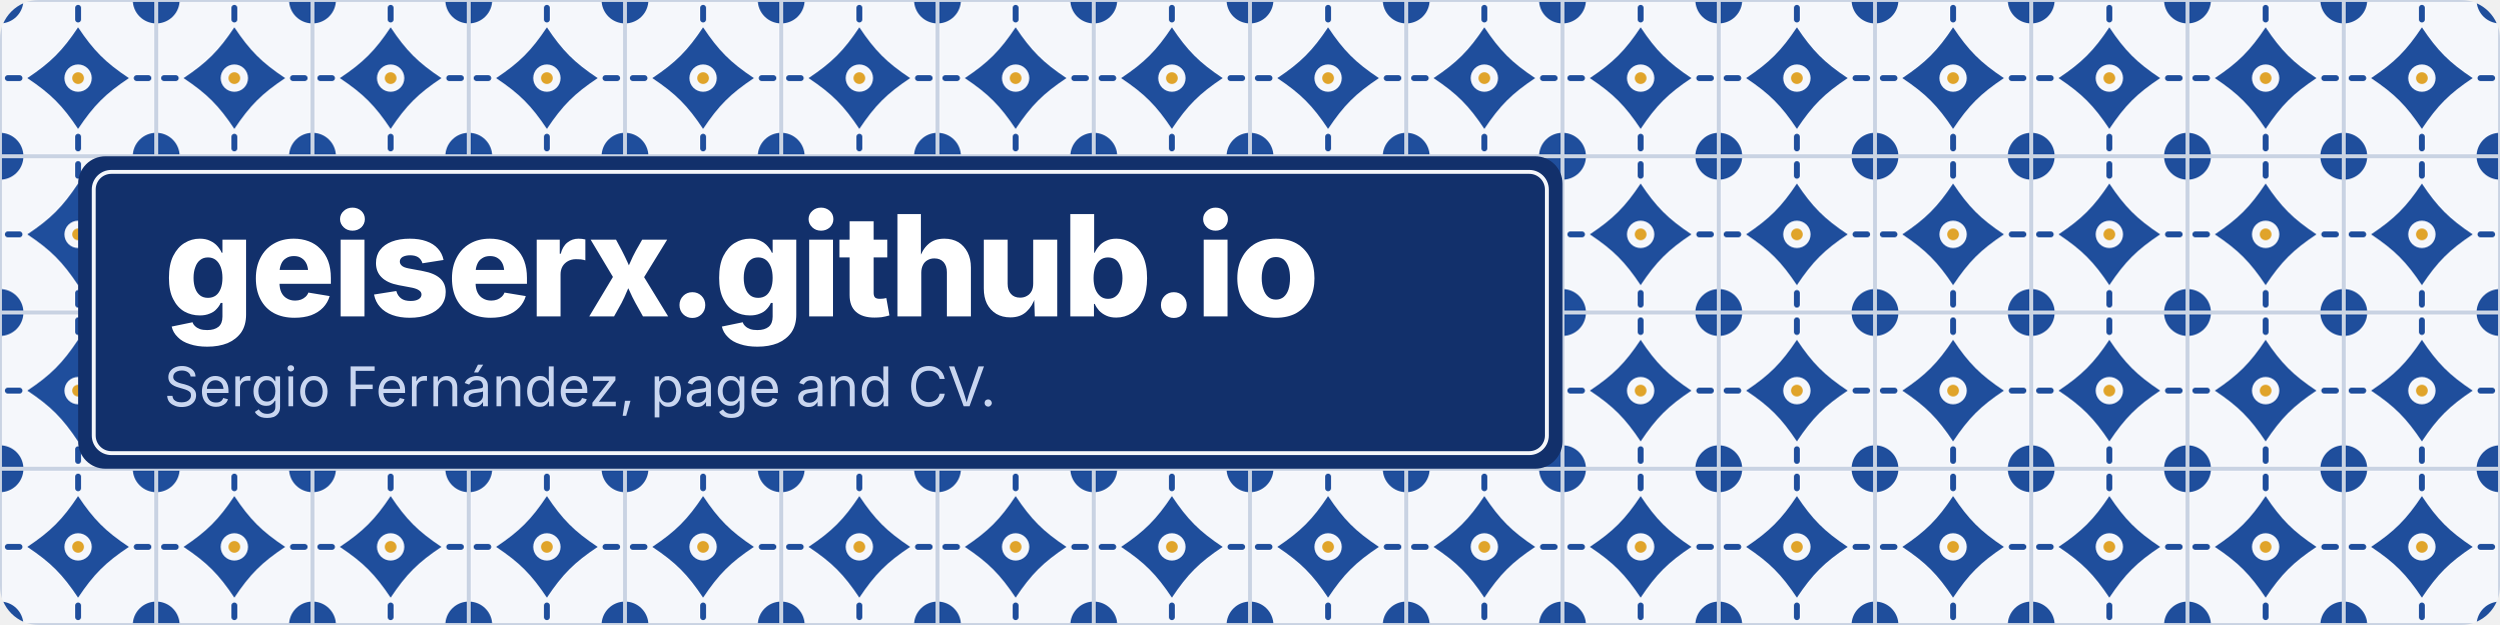
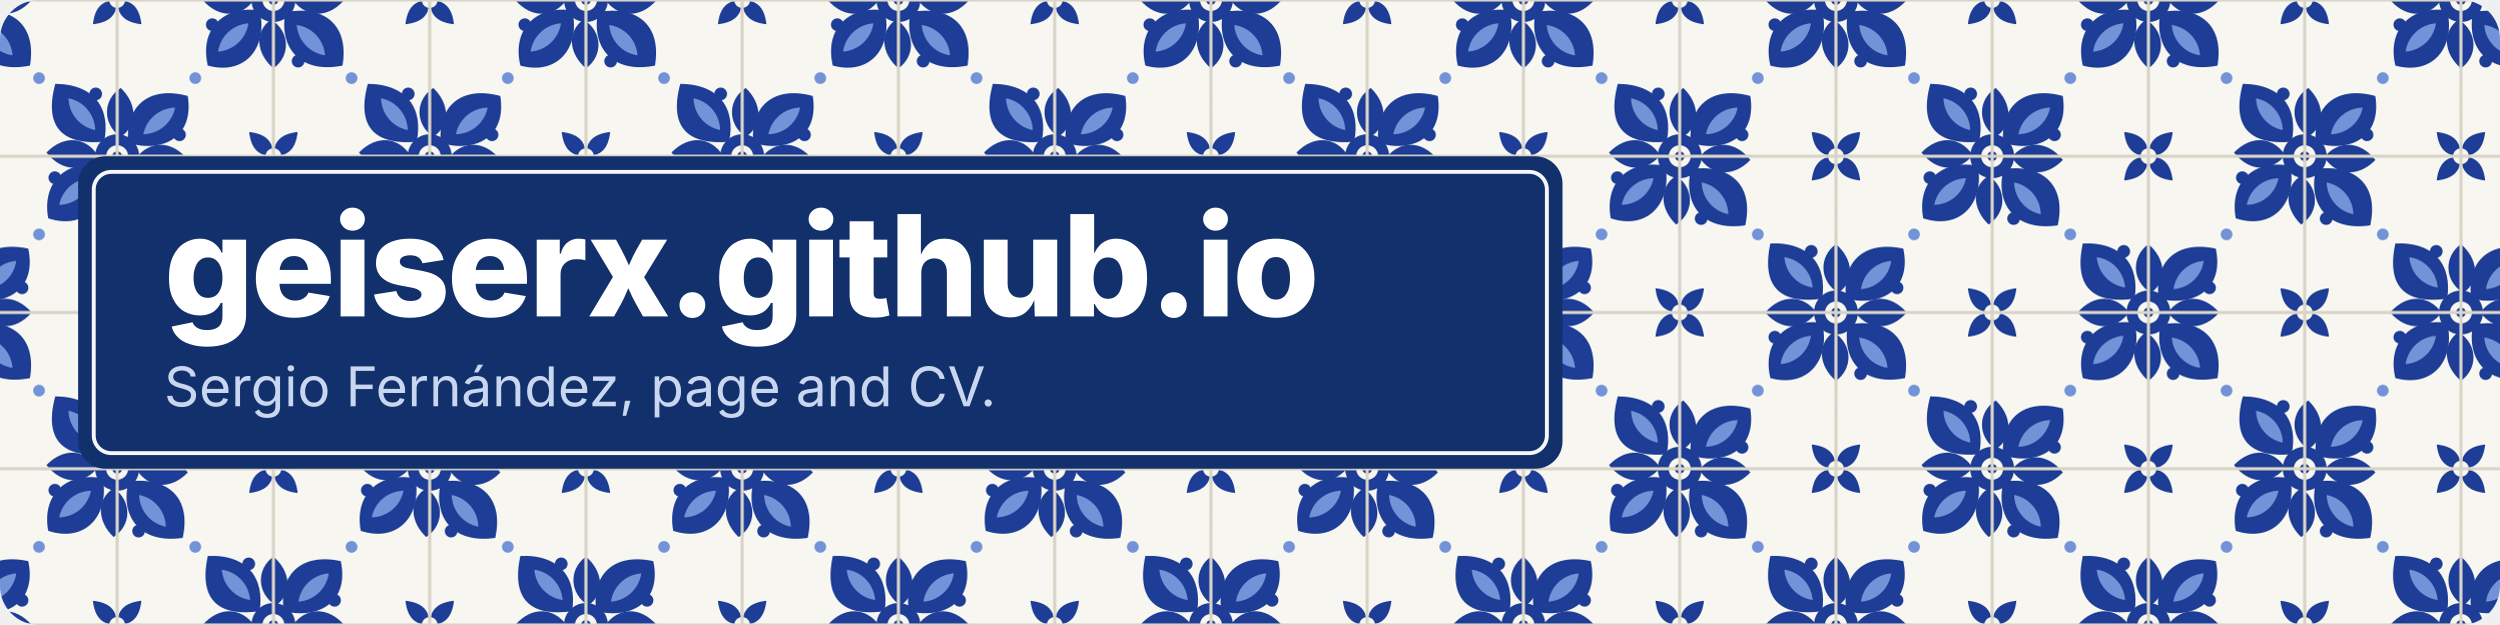
<svg xmlns="http://www.w3.org/2000/svg" viewBox="0 0 1280 320" width="1280" height="320" role="img" aria-label="geiserx.github.io">
  <defs>
    <clipPath id="c">
      <rect width="1280" height="320" rx="20" />
    </clipPath>
-     <pattern id="az" width="80" height="80" patternUnits="userSpaceOnUse" x="0" y="0">
-       <rect width="80" height="80" fill="#F5F7FB" />
-       <path d="M40 14C48 26 54 32 66 40C54 48 48 54 40 66C32 54 26 48 14 40C26 32 32 26 40 14Z" fill="#1F4E9C" />
-       <circle cx="40" cy="40" r="7" fill="#F5F7FB" />
-       <circle cx="40" cy="40" r="3" fill="#E0A42B" />
-       <path d="M0 12A12 12 0 0 0 12 0H0ZM80 12A12 12 0 0 1 68 0H80ZM0 68A12 12 0 0 1 12 80H0ZM80 68A12 12 0 0 0 68 80H80Z" fill="#1F4E9C" />
-       <path d="M40 4V10M40 70V76M4 40H10M70 40H76" stroke="#1F4E9C" stroke-width="3" stroke-linecap="round" />
-       <rect width="80" height="80" fill="none" stroke="#C9D3E3" stroke-width="2" />
-     </pattern>
    <path id="g0" d="m22.1 15.5q-5.1 0-8.9-1.3q-3.9-1.2-6.2-3.6q-2.4-2.3-3.1-5.4l10.7-2.2q.3 1.1 1.3 2q.9 .9 2.5 1.5q1.5 .5 3.7 .5q3.7 0 5.8-1.7q2-1.7 2-5.2l0-7l-.9 0q-.8 1.8-2.2 3.2q-1.3 1.5-3.5 2.3q-2.1 .9-5 .9q-4.3 0-7.9-2q-3.6-2.1-5.7-6.3q-2.2-4.2-2.2-10.9q0-6.9 2.2-11.3q2.3-4.5 5.8-6.6q3.6-2.2 7.8-2.2q3.1 0 5.3 1.1q2.2 1 3.7 2.7q1.5 1.7 2.2 3.4l.4 0l0-6.7l12.1 0l0 38.4q0 5.4-2.5 9.1q-2.6 3.6-7 5.5q-4.5 1.8-10.4 1.8zm.4-25q2.3 0 4-1.2q1.6-1.2 2.5-3.5q.9-2.3 .9-5.5q0-3.2-.9-5.6q-.9-2.3-2.5-3.6q-1.7-1.3-4-1.3q-2.4 0-4 1.3q-1.7 1.3-2.5 3.7q-.9 2.3-.9 5.5q0 3.2 .9 5.5q.8 2.2 2.5 3.5q1.6 1.2 4 1.2z" />
    <path id="g1" d="m22.3 .7q-6.1 0-10.6-2.4q-4.4-2.4-6.8-7q-2.4-4.5-2.4-10.8q0-6.1 2.4-10.6q2.4-4.6 6.7-7.1q4.4-2.6 10.3-2.6q4.1 0 7.6 1.3q3.5 1.3 6 3.9q2.6 2.5 4 6.2q1.4 3.8 1.4 8.7l0 3l-34 0l0-7.1l28.1 0l-5.7 1.7q0-2.8-.8-4.7q-.9-2-2.5-3q-1.6-1.1-4-1.1q-2.4 0-4 1.1q-1.7 1-2.5 2.9q-.9 2-.9 4.5l0 5.2q0 3 1 5q1 2 2.8 3q1.8 1.1 4.2 1.1q1.6 0 3-.5q1.3-.5 2.3-1.4q1-.9 1.5-2.2l10.9 1.8q-1 3.4-3.4 5.9q-2.4 2.5-6.1 3.9q-3.7 1.3-8.5 1.3z" />
    <path id="g2" d="m4.1-0l0-39.3l12.2 0l0 39.3l-12.2 0zm6.1-43.9q-2.7 0-4.5-1.7q-1.9-1.8-1.9-4.2q0-2.5 1.9-4.2q1.8-1.7 4.5-1.7q2.6 0 4.5 1.7q1.8 1.7 1.8 4.2q0 2.4-1.8 4.2q-1.9 1.7-4.5 1.7z" />
    <path id="g3" d="m20.6 .7q-5 0-8.9-1.4q-3.9-1.4-6.3-4.1q-2.4-2.7-3.1-6.4l11.4-1.8q.7 2.5 2.5 3.8q1.7 1.3 4.9 1.3q2.5 0 4-.9q1.5-.9 1.5-2.4q0-1.3-1.2-2.1q-1.2-.9-3.6-1.4l-6.9-1.3q-5.8-1.1-8.7-4q-2.9-2.8-2.9-7.3q0-4 2.1-6.7q2.1-2.8 6-4.3q3.9-1.5 9.2-1.5q4.9 0 8.5 1.3q3.7 1.3 5.9 3.8q2.2 2.4 2.9 5.8l-10.8 1.7q-.6-2-2.2-3.1q-1.6-1-4.1-1q-2.2 0-3.8 .8q-1.5 .9-1.5 2.4q0 1.2 1 2.1q.9 .9 3.4 1.4l7.5 1.4q5.9 1.1 8.8 3.8q2.8 2.6 2.8 6.9q0 4-2.3 7q-2.4 3-6.6 4.6q-4.1 1.6-9.5 1.6z" />
    <path id="g4" d="m4.1-0l0-39.3l11.8 0l0 7.2l.5 0q1-3.9 3.5-5.8q2.4-1.9 5.6-1.9q.9 0 1.8 .1q1 .1 1.7 .3l0 10.7q-.8-.3-2.3-.5q-1.4-.1-2.5-.1q-2.3 0-4.1 1q-1.8 1-2.8 2.7q-1 1.8-1 4.1l0 21.5l-12.2 0z" />
    <path id="g5" d="m1.2-0l15-25l0 9.6l-14.3-23.9l13 0l3 5.6q1.6 3.1 3 6.2q1.3 3.2 2.7 6.1l-4.3 0q1.4-2.9 2.8-6.1q1.3-3.1 3-6.2l3.2-5.6l12.8 0l-14.7 23.9l0-9.4l15.2 24.8l-12.9 0l-3.8-6.8q-1.7-3.1-3.1-6.3q-1.4-3.2-2.8-6.1l4.3 0q-1.3 2.9-2.7 6.1q-1.3 3.2-2.9 6.3l-3.8 6.8l-12.7 0z" />
    <path id="g6" d="m12.7 .8q-2.8 0-4.7-1.9q-1.9-1.9-1.9-4.7q0-2.8 1.9-4.7q1.9-1.9 4.7-1.9q2.8 0 4.7 1.9q1.9 1.9 1.9 4.7q0 2.8-1.9 4.7q-1.9 1.9-4.7 1.9z" />
    <path id="g7" d="m25.2-39.3l0 9.1l-24.5 0l0-9.1l24.5 0zm-19.3-9.4l12.3 0l0 36.7q0 1.5 .7 2.3q.8 .7 2.4 .7q.6 0 1.8-.1q1.1-.2 1.6-.3l1.6 8.9q-2.1 .6-4 .9q-1.9 .2-3.7 .2q-6.2 0-9.5-3q-3.2-2.9-3.2-8.5l0-37.8z" />
    <path id="g8" d="m16.3-22.4l0 22.4l-12.2 0l0-52.4l12 0l0 23l-.8 0q1.4-4.7 4.5-7.5q3.1-2.9 8.3-2.9q4.1 0 7.2 1.8q3 1.9 4.7 5.2q1.7 3.3 1.7 7.8l0 25l-12.3 0l0-22.6q0-3.3-1.7-5.2q-1.7-1.9-4.7-1.9q-2 0-3.5 .9q-1.5 .8-2.3 2.4q-.9 1.7-.9 4z" />
    <path id="g9" d="m17.7 .5q-4.1 0-7.2-1.8q-3.1-1.9-4.8-5.2q-1.6-3.3-1.6-7.8l0-25l12.2 0l0 22.6q0 3.3 1.7 5.2q1.7 1.9 4.7 1.9q2 0 3.5-.9q1.5-.8 2.4-2.5q.8-1.6 .8-3.9l0-22.4l12.3 0l0 39.3l-11.5 0l-.3-9.9l.6 0q-1.5 4.7-4.6 7.5q-3.1 2.9-8.2 2.9z" />
    <path id="g10" d="m27.6 .6q-3 0-5.1-1q-2.2-1-3.7-2.6q-1.4-1.6-2.2-3.4l-.4 0l0 6.4l-12.1 0l0-52.4l12.2 0l0 19.8l.3 0q.7-1.7 2.2-3.4q1.4-1.7 3.6-2.7q2.2-1.1 5.3-1.1q4.2 0 7.7 2.2q3.6 2.1 5.8 6.6q2.2 4.5 2.2 11.4q0 6.7-2.1 11.1q-2.1 4.5-5.7 6.8q-3.6 2.3-8 2.3zm-4.2-9.6q2.4 0 4-1.3q1.7-1.3 2.5-3.7q.9-2.4 .9-5.6q0-3.2-.9-5.6q-.8-2.4-2.4-3.7q-1.7-1.3-4.1-1.3q-2.3 0-4 1.3q-1.6 1.3-2.5 3.6q-.9 2.4-.9 5.7q0 3.2 .9 5.6q.9 2.3 2.6 3.7q1.6 1.3 3.9 1.3z" />
    <path id="g11" d="m22.3 .7q-6.1 0-10.6-2.5q-4.4-2.6-6.8-7.1q-2.4-4.6-2.4-10.6q0-6.1 2.4-10.6q2.4-4.6 6.8-7.2q4.5-2.5 10.6-2.5q6.2 0 10.6 2.5q4.4 2.6 6.8 7.2q2.3 4.5 2.3 10.6q0 6-2.3 10.6q-2.4 4.5-6.8 7.1q-4.4 2.5-10.6 2.5zm0-9.3q2.3 0 4-1.4q1.6-1.4 2.4-3.8q.8-2.5 .8-5.8q0-3.3-.8-5.7q-.8-2.4-2.4-3.8q-1.7-1.3-4-1.3q-2.4 0-4 1.3q-1.6 1.4-2.4 3.8q-.9 2.4-.9 5.7q0 3.3 .9 5.8q.8 2.4 2.4 3.8q1.6 1.4 4 1.4z" />
    <path id="g12" d="m9 .4q-2.2 0-3.8-.8q-1.7-.7-2.6-1.9q-.9-1.3-1-3l2.7 0q.1 1.1 .7 1.9q.7 .7 1.7 1.1q1.1 .3 2.3 .3q1.4 0 2.5-.4q1.1-.5 1.7-1.3q.6-.8 .6-1.9q0-1-.5-1.6q-.6-.6-1.5-1q-.9-.4-2-.7l-2.4-.7q-2.5-.7-3.9-2q-1.3-1.3-1.3-3.3q0-1.7 .9-3q.9-1.3 2.5-2q1.6-.7 3.6-.7q2 0 3.5 .7q1.6 .7 2.5 1.9q.9 1.2 .9 2.8l-2.5 0q-.2-1.5-1.5-2.3q-1.2-.8-3-.8q-1.3 0-2.3 .4q-1 .4-1.6 1.2q-.5 .7-.5 1.7q0 1 .7 1.7q.6 .6 1.5 1q.9 .4 1.7 .6l2 .5q.8 .2 1.8 .6q1 .4 1.9 1q.9 .7 1.5 1.6q.6 1 .6 2.4q0 1.7-.9 3.1q-.9 1.3-2.5 2.1q-1.7 .8-4 .8z" />
    <path id="g13" d="m8.6 .3q-2.2 0-3.8-1q-1.6-.9-2.5-2.7q-.9-1.8-.9-4.1q0-2.4 .9-4.2q.8-1.8 2.4-2.8q1.5-1 3.6-1q1.2 0 2.4 .4q1.2 .4 2.1 1.3q1 .9 1.6 2.4q.6 1.4 .6 3.6l0 1l-11.9 0l0-2.1l10.5 0l-1.1 .8q0-1.5-.5-2.7q-.5-1.2-1.4-1.8q-.9-.7-2.3-.7q-1.4 0-2.4 .7q-1 .7-1.5 1.8q-.5 1-.5 2.3l0 1.4q0 1.7 .6 2.8q.6 1.2 1.6 1.8q1.1 .6 2.5 .6q.9 0 1.6-.2q.8-.3 1.3-.8q.5-.5 .8-1.3l2.4 .6q-.3 1.2-1.2 2.1q-.8 .8-2.1 1.3q-1.2 .5-2.8 .5z" />
    <path id="g14" d="m2.2-0l0-15.3l2.3 0l0 2.4l.2 0q.4-1.2 1.5-1.9q1.1-.7 2.5-.7q.2 0 .6 0q.4 0 .6 0l0 2.5q-.1 0-.5-.1q-.5 0-1 0q-1.1 0-1.9 .4q-.9 .5-1.4 1.3q-.5 .8-.5 1.8l0 9.6l-2.4 0z" />
    <path id="g15" d="m8.4 6q-1.7 0-3-.4q-1.2-.4-2-1.1q-.9-.7-1.3-1.6l2-1.3q.3 .5 .8 1q.5 .5 1.3 .9q.8 .4 2.2 .4q1.8 0 3-.9q1.2-.9 1.2-2.7l0-3.1l-.3 0q-.2 .4-.7 1q-.5 .6-1.4 1.1q-.8 .5-2.3 .5q-1.9 0-3.3-.9q-1.5-.9-2.3-2.6q-.9-1.6-.9-4q0-2.4 .9-4.1q.8-1.8 2.3-2.7q1.4-1 3.3-1q1.5 0 2.4 .5q.9 .5 1.3 1.1q.5 .7 .8 1.1l.2 0l0-2.5l2.4 0l0 15.7q0 2-.9 3.2q-.9 1.3-2.4 1.9q-1.5 .5-3.3 .5zm-.1-8.4q1.4 0 2.3-.7q1-.6 1.5-1.8q.5-1.2 .5-2.9q0-1.6-.5-2.8q-.5-1.3-1.4-2q-1-.7-2.4-.7q-1.5 0-2.4 .8q-1 .7-1.5 2q-.5 1.2-.5 2.7q0 1.6 .5 2.8q.5 1.2 1.5 1.9q.9 .7 2.4 .7z" />
    <path id="g16" d="m2.2-0l0-15.3l2.4 0l0 15.3l-2.4 0zm1.2-17.8q-.7 0-1.2-.5q-.5-.4-.5-1.1q0-.7 .5-1.2q.5-.4 1.2-.4q.7 0 1.2 .4q.5 .5 .5 1.2q0 .7-.5 1.1q-.5 .5-1.2 .5z" />
    <path id="g17" d="m8.4 .3q-2.1 0-3.7-1q-1.5-.9-2.4-2.7q-.9-1.8-.9-4.1q0-2.4 .9-4.2q.9-1.8 2.4-2.8q1.6-1 3.7-1q2.1 0 3.6 1q1.6 1 2.5 2.8q.9 1.8 .9 4.2q0 2.3-.9 4.1q-.9 1.8-2.5 2.7q-1.5 1-3.6 1zm0-2.2q1.5 0 2.5-.8q1-.8 1.5-2.1q.5-1.2 .5-2.7q0-1.6-.5-2.9q-.5-1.3-1.5-2.1q-1-.8-2.5-.8q-1.6 0-2.5 .8q-1 .8-1.5 2.1q-.5 1.3-.5 2.9q0 1.5 .5 2.7q.5 1.3 1.5 2.1q.9 .8 2.5 .8z" />
    <path id="g19" d="m2.5-0l0-20.4l12.3 0l0 2.3l-9.7 0l0 7l8.7 0l0 2.3l-8.7 0l0 8.8l-2.6 0z" />
    <path id="g20" d="m4.6-9.2l0 9.2l-2.4 0l0-15.3l2.3 0l0 3.7l-.3 0q.7-2.1 2-3q1.3-.9 3-.9q1.6 0 2.7 .7q1.2 .6 1.8 1.9q.7 1.3 .7 3.2l0 9.7l-2.5 0l0-9.5q0-1.8-.9-2.8q-.9-1-2.5-1q-1.1 0-2 .5q-.9 .5-1.4 1.4q-.5 .9-.5 2.2z" />
    <path id="g21" d="m6.4 .4q-1.4 0-2.6-.6q-1.2-.5-1.9-1.6q-.7-1-.7-2.5q0-1.4 .6-2.2q.5-.8 1.3-1.3q.9-.4 2-.7q1-.2 2.1-.3q1.3-.2 2.2-.3q.9-.1 1.3-.3q.4-.3 .4-.8l0-.1q0-1-.4-1.6q-.3-.7-1-1.1q-.7-.3-1.8-.3q-1.1 0-1.9 .3q-.8 .4-1.2 .9q-.5 .5-.8 1l-2.3-.8q.6-1.3 1.6-2.1q1-.8 2.2-1.1q1.2-.4 2.3-.4q.8 0 1.8 .2q1 .2 1.9 .7q.9 .6 1.5 1.7q.6 1 .6 2.8l0 10.1l-2.5 0l0-2.1l-.1 0q-.3 .6-.9 1.1q-.5 .6-1.4 1q-1 .4-2.3 .4zm.5-2.2q1.3 0 2.3-.6q.9-.5 1.4-1.3q.5-.9 .5-1.8l0-2.1q-.1 .1-.7 .3q-.5 .1-1.1 .2q-.7 .1-1.3 .2q-.6 .1-.9 .1q-.9 .1-1.7 .4q-.8 .3-1.2 .8q-.5 .5-.5 1.4q0 .8 .4 1.3q.4 .5 1.1 .8q.7 .3 1.7 .3zm-.4-15.5l2-4l2.7 0l-2.6 4l-2.1 0z" />
    <path id="g22" d="m7.9 .3q-1.9 0-3.4-.9q-1.4-1-2.3-2.8q-.8-1.8-.8-4.2q0-2.4 .8-4.2q.9-1.8 2.3-2.7q1.5-1 3.4-1q1.5 0 2.4 .5q.8 .5 1.3 1.1q.5 .7 .7 1.1l.2 0l0-7.6l2.5 0l0 20.4l-2.4 0l0-2.4l-.3 0q-.2 .5-.7 1.1q-.5 .6-1.4 1.1q-.8 .5-2.3 .5zm.4-2.2q1.4 0 2.3-.7q1-.7 1.5-2q.5-1.3 .5-3q0-1.7-.5-3q-.5-1.3-1.5-2q-.9-.7-2.3-.7q-1.5 0-2.5 .8q-.9 .7-1.4 2q-.5 1.3-.5 2.9q0 1.6 .5 2.9q.5 1.3 1.5 2.1q.9 .7 2.4 .7z" />
    <path id="g23" d="m1.7-0l0-1.8l8.6-11.1l0-.1l-8.3 0l0-2.3l11.5 0l0 2l-8.4 10.9l0 .1l8.6 0l0 2.3l-12 0z" />
    <path id="g24" d="m1.8 4.9l1.2-7.7l2.8 0l-2.2 7.7l-1.8 0z" />
    <path id="g25" d="m2.2 5.7l0-21l2.3 0l0 2.5l.3 0q.3-.4 .7-1.1q.5-.6 1.4-1.1q.9-.5 2.3-.5q2 0 3.4 1q1.5 .9 2.3 2.7q.8 1.8 .8 4.2q0 2.4-.8 4.2q-.8 1.8-2.3 2.8q-1.4 .9-3.3 .9q-1.5 0-2.4-.5q-.9-.5-1.3-1.1q-.5-.6-.8-1.1l-.2 0l0 8.1l-2.4 0zm6.7-7.6q1.4 0 2.4-.7q.9-.8 1.4-2.1q.5-1.3 .5-2.9q0-1.6-.5-2.9q-.4-1.3-1.4-2q-1-.8-2.4-.8q-1.4 0-2.4 .7q-.9 .7-1.4 2q-.5 1.3-.5 3q0 1.7 .5 3q.5 1.3 1.4 2q1 .7 2.4 .7z" />
    <path id="g26" d="m6.4 .4q-1.4 0-2.6-.6q-1.2-.5-1.9-1.6q-.7-1-.7-2.5q0-1.4 .6-2.2q.5-.8 1.3-1.3q.9-.4 2-.7q1-.2 2.1-.3q1.3-.2 2.2-.3q.9-.1 1.3-.3q.4-.3 .4-.8l0-.1q0-1-.4-1.6q-.3-.7-1-1.1q-.7-.3-1.8-.3q-1.1 0-1.9 .3q-.8 .4-1.2 .9q-.5 .5-.8 1l-2.3-.8q.6-1.3 1.6-2.1q1-.8 2.2-1.1q1.2-.4 2.3-.4q.8 0 1.8 .2q1 .2 1.9 .7q.9 .6 1.5 1.7q.6 1 .6 2.8l0 10.1l-2.5 0l0-2.1l-.1 0q-.3 .6-.9 1.1q-.5 .6-1.4 1q-1 .4-2.3 .4zm.5-2.2q1.3 0 2.3-.6q.9-.5 1.4-1.3q.5-.9 .5-1.8l0-2.1q-.1 .1-.7 .3q-.5 .1-1.1 .2q-.7 .1-1.3 .2q-.6 .1-.9 .1q-.9 .1-1.7 .4q-.8 .3-1.2 .8q-.5 .5-.5 1.4q0 .8 .4 1.3q.4 .5 1.1 .8q.7 .3 1.7 .3z" />
    <path id="g27" d="m10.7 .3q-2.6 0-4.7-1.3q-2-1.3-3.2-3.6q-1.1-2.3-1.1-5.6q0-3.2 1.1-5.6q1.2-2.3 3.2-3.6q2.1-1.2 4.7-1.2q1.5 0 2.9 .4q1.4 .5 2.5 1.3q1.1 .9 1.8 2.1q.7 1.3 1 2.8l-2.6 0q-.2-1-.7-1.8q-.5-.8-1.3-1.3q-.8-.6-1.7-.9q-.9-.2-1.9-.2q-1.8 0-3.3 .9q-1.5 .9-2.3 2.7q-.9 1.8-.9 4.4q0 2.6 .9 4.4q.8 1.8 2.3 2.7q1.5 1 3.3 1q1 0 1.9-.3q.9-.3 1.7-.8q.8-.6 1.3-1.4q.5-.8 .7-1.8l2.6 0q-.2 1.5-1 2.8q-.7 1.2-1.8 2.1q-1.1 .9-2.5 1.3q-1.3 .5-2.9 .5z" />
    <path id="g28" d="m8.2-0l-7.5-20.4l2.7 0l4.4 12.1q.3 1.1 .9 2.8q.5 1.7 1.3 4.3l-.5 0q.7-2.6 1.2-4.3q.6-1.7 .9-2.8l4.2-12.1l2.8 0l-7.4 20.4l-3 0z" />
    <path id="g29" d="m4 .2q-.7 0-1.3-.6q-.5-.5-.5-1.3q0-.7 .5-1.3q.6-.5 1.3-.5q.8 0 1.3 .5q.6 .6 .6 1.3q0 .8-.6 1.3q-.5 .6-1.3 .6z" />
+     <g id="ros">
+       <path d="M7 0C16 -13 29 -15 39 -1C29 14 15 12 7 0Z" transform="rotate(45)" fill="#1D3D96" />
+       <path d="M14 0C19 -4 26 -4 31 0C26 4 19 4 14 0Z" transform="rotate(47)" fill="#7393D8" />
+       <path d="M8 0C13 -7 22 -8 29 0C22 8 13 7 8 0Z" transform="rotate(0)" fill="#1D3D96" />
+       <circle cx="0" cy="-27" r="2.6" transform="rotate(68)" fill="#1D3D96" />
+       <path d="M7 1C15 -12 30 -14 38 0C30 13 16 13 7 1Z" transform="rotate(135)" fill="#1D3D96" />
+       <path d="M14 0C19 -4 26 -4 31 0C26 4 19 4 14 0Z" transform="rotate(137)" fill="#7393D8" />
+       <path d="M8 1C13 -7 23 -7 28 0C22 7 13 8 8 1Z" transform="rotate(90)" fill="#1D3D96" />
+       <circle cx="0" cy="-27" r="2.6" transform="rotate(158)" fill="#1D3D96" />
+       <path d="M8 0C17 -12 28 -16 39 1C28 13 16 11 8 0Z" transform="rotate(225)" fill="#1D3D96" />
+       <path d="M14 0C19 -4 26 -4 31 0C26 4 19 4 14 0Z" transform="rotate(227)" fill="#7393D8" />
+       <path d="M8 0C13 -7 22 -8 29 0C22 8 13 7 8 0Z" transform="rotate(180)" fill="#1D3D96" />
+       <circle cx="0" cy="-27" r="2.6" transform="rotate(248)" fill="#1D3D96" />
+       <path d="M7 -1C16 -13 29 -13 38 1C29 15 15 12 7 -1Z" transform="rotate(315)" fill="#1D3D96" />
+       <path d="M14 0C19 -4 26 -4 31 0C26 4 19 4 14 0Z" transform="rotate(317)" fill="#7393D8" />
+       <path d="M8 1C13 -7 23 -7 28 0C22 7 13 8 8 1Z" transform="rotate(270)" fill="#1D3D96" />
+       <circle cx="0" cy="-27" r="2.6" transform="rotate(338)" fill="#1D3D96" />
+       <circle r="9" fill="#1D3D96" />
+       <circle r="4.5" fill="#F7F6F0" />
+       <circle r="2" fill="#1D3D96" />
+     </g>
+     <g id="fl">
+       <path d="M0 -13C4 -8 4 -4 0 0C-4 -4 -4 -8 0 -13ZM13 0C8 4 4 4 0 0C4 -4 8 -4 13 0ZM0 13C-4 8 -4 4 0 0C4 4 4 8 0 13ZM-13 0C-8 -4 -4 -4 0 0C-4 4 -8 4 -13 0Z" fill="#1D3D96" />
+       <circle r="3" fill="#F7F6F0" />
+     </g>
+     <pattern id="az" width="160" height="160" patternUnits="userSpaceOnUse" x="-20" y="0">
+       <rect width="160" height="160" fill="#F7F6F0" />
+       <use href="#ros" transform="translate(0 0) rotate(0) scale(1.25)" />
+       <use href="#ros" transform="translate(160 0) rotate(0) scale(1.25)" />
+       <use href="#ros" transform="translate(0 160) rotate(0) scale(1.25)" />
+       <use href="#ros" transform="translate(160 160) rotate(0) scale(1.25)" />
+       <use href="#ros" transform="translate(80 80) rotate(3) scale(1.25)" />
+       <use href="#fl" transform="translate(80 0) rotate(45) scale(1.35)" />
+       <use href="#fl" transform="translate(0 80) rotate(45) scale(1.35)" />
+       <use href="#fl" transform="translate(160 80) rotate(45) scale(1.35)" />
+       <use href="#fl" transform="translate(80 160) rotate(45) scale(1.35)" />
+       <circle cx="40.0" cy="40.0" r="3" fill="#7393D8" />
+       <circle cx="120.0" cy="40.0" r="3" fill="#7393D8" />
+       <circle cx="40.0" cy="120.0" r="3" fill="#7393D8" />
+       <circle cx="120.0" cy="120.0" r="3" fill="#7393D8" />
+       <path d="M0 0H160M0 80H160M0 160H160M0 0V160M80 0V160M160 0V160" stroke="#D9D4C8" stroke-width="1.6" />
+     </pattern>
  </defs>
  <g clip-path="url(#c)">
    <rect width="1280" height="320" fill="url(#az)" />
    <rect x="40" y="80" width="760" height="160" rx="14" fill="#12306B" />
    <rect x="48" y="88" width="744" height="144" rx="9" fill="none" stroke="#F5F7FB" stroke-width="2" />
    <g fill="#fff">
      <use href="#g0" x="84" y="162" />
      <use href="#g1" x="128.5" y="162" />
      <use href="#g2" x="170.3" y="162" />
      <use href="#g3" x="189.2" y="162" />
      <use href="#g1" x="228.9" y="162" />
      <use href="#g4" x="270.7" y="162" />
      <use href="#g5" x="300.5" y="162" />
      <use href="#g6" x="341.8" y="162" />
      <use href="#g0" x="365.7" y="162" />
      <use href="#g2" x="410.2" y="162" />
      <use href="#g7" x="429.1" y="162" />
      <use href="#g8" x="455.4" y="162" />
      <use href="#g9" x="499.6" y="162" />
      <use href="#g10" x="543.9" y="162" />
      <use href="#g6" x="588.3" y="162" />
      <use href="#g2" x="612.2" y="162" />
      <use href="#g11" x="631" y="162" />
    </g>
    <g fill="#C9D6F0">
      <use href="#g12" x="84" y="208" />
      <use href="#g13" x="102" y="208" />
      <use href="#g14" x="118.3" y="208" />
      <use href="#g15" x="128.4" y="208" />
      <use href="#g16" x="145.5" y="208" />
      <use href="#g17" x="152.3" y="208" />
      <use href="#g19" x="177" y="208" />
      <use href="#g13" x="192.4" y="208" />
      <use href="#g14" x="208.7" y="208" />
      <use href="#g20" x="219.7" y="208" />
      <use href="#g21" x="236.2" y="208" />
      <use href="#g20" x="252" y="208" />
      <use href="#g22" x="268.5" y="208" />
      <use href="#g13" x="285.7" y="208" />
      <use href="#g23" x="301.6" y="208" />
      <use href="#g24" x="317" y="208" />
      <use href="#g25" x="333" y="208" />
      <use href="#g26" x="350.4" y="208" />
      <use href="#g15" x="366.1" y="208" />
      <use href="#g13" x="383.3" y="208" />
      <use href="#g26" x="407.5" y="208" />
      <use href="#g20" x="423.2" y="208" />
      <use href="#g22" x="439.8" y="208" />
      <use href="#g27" x="464.8" y="208" />
      <use href="#g28" x="485.2" y="208" />
      <use href="#g29" x="501.9" y="208" />
    </g>
  </g>
</svg>
